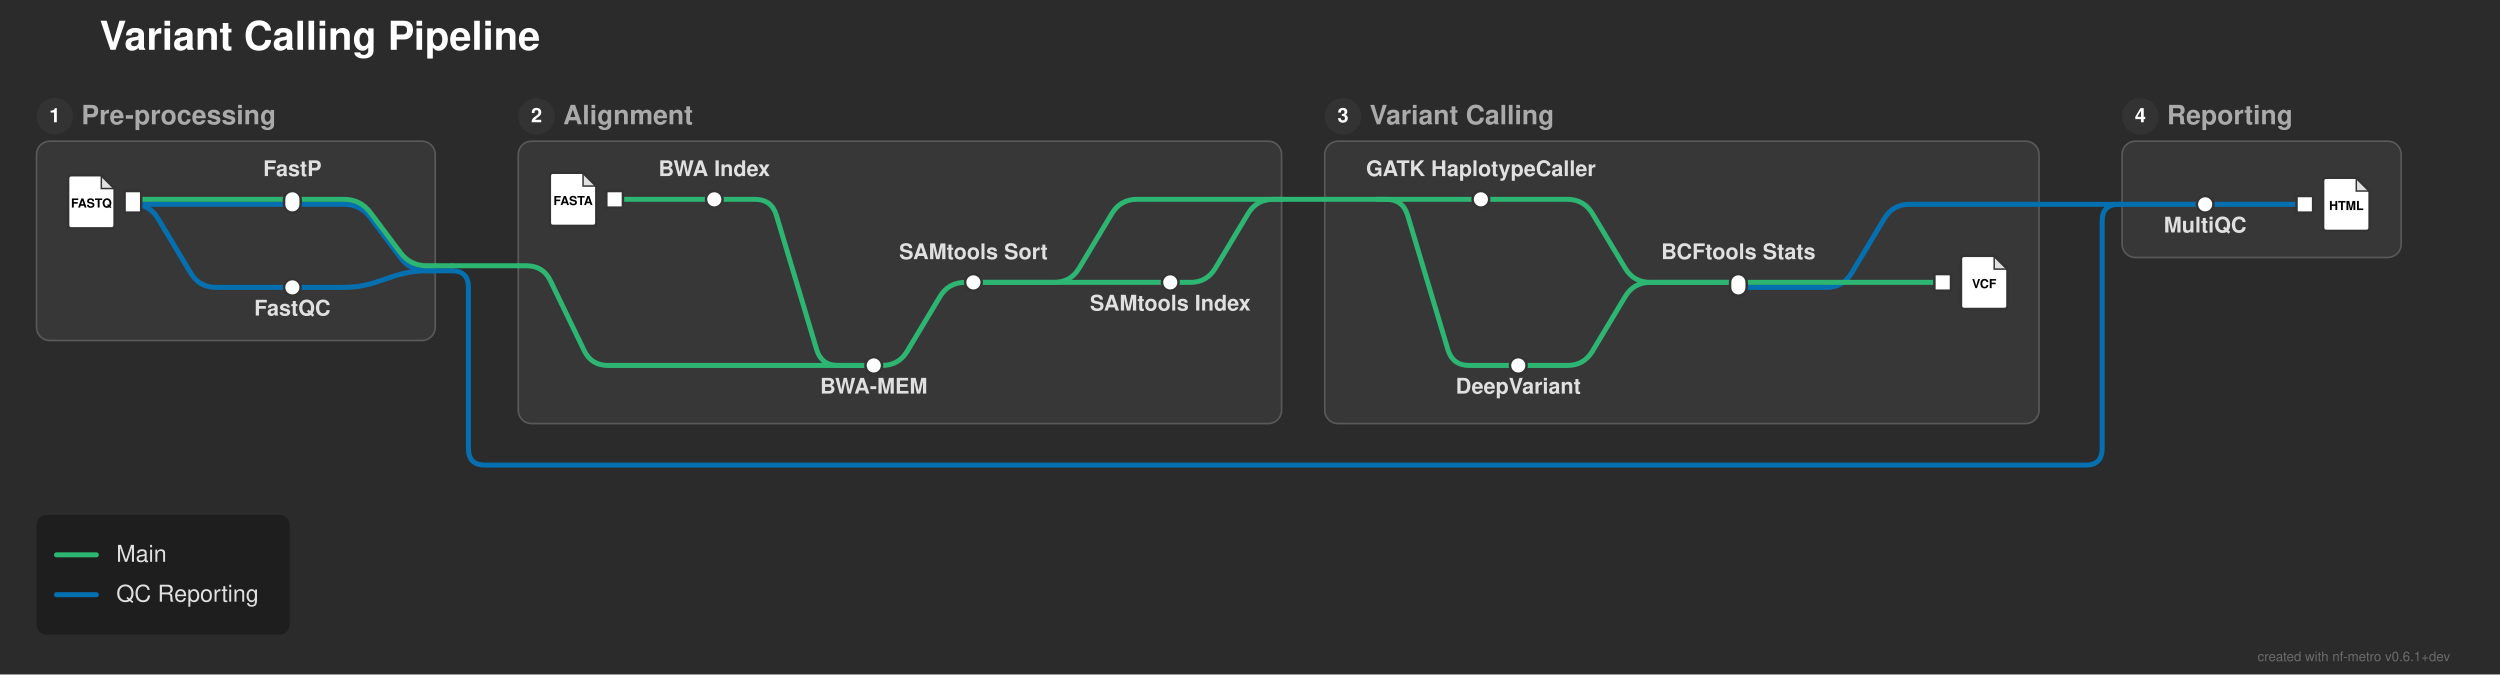
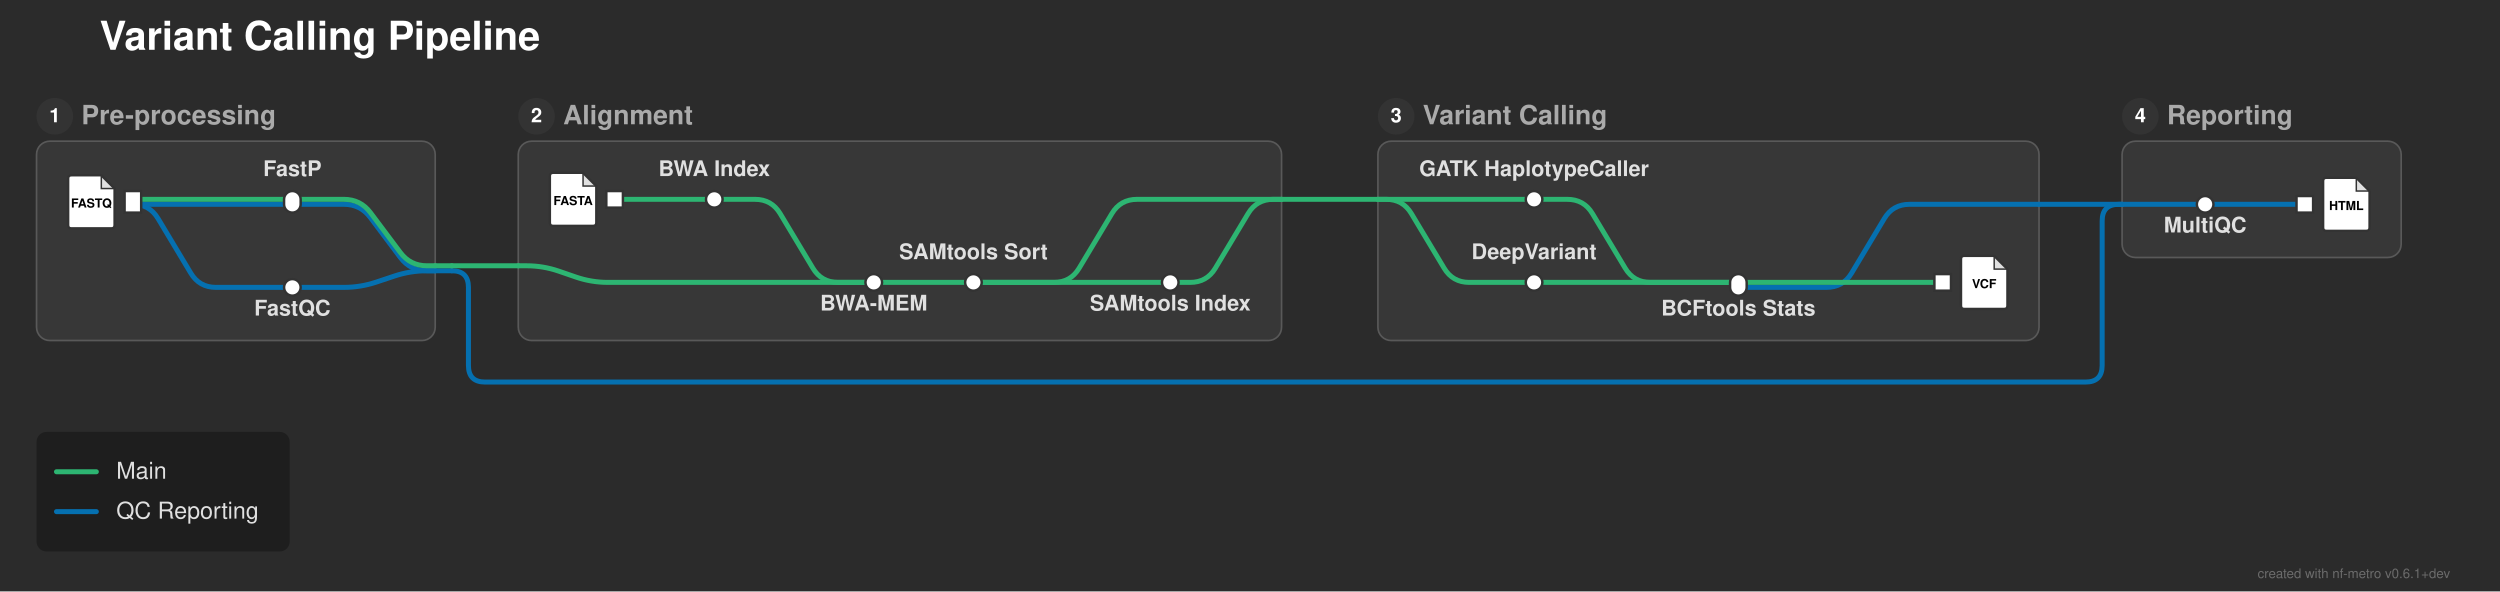
- <svg xmlns="http://www.w3.org/2000/svg" width="1505" height="406" viewBox="0 0 1505 406">
+ <svg xmlns="http://www.w3.org/2000/svg" width="1505" height="356" viewBox="0 0 1505 356">
  <defs>
</defs>
-   <rect x="0" y="0" width="1505" height="406" fill="#2b2b2b" />
+   <rect x="0" y="0" width="1505" height="356" fill="#2b2b2b" />
  <text x="60.0" y="30.0" font-size="24.0" fill="#ffffff" font-family="'Helvetica Neue', Helvetica, Arial, sans-serif" font-weight="bold" class="nf-metro-title">Variant Calling Pipeline</text>
  <rect x="22.0" y="85.0" width="240.0" height="120.0" rx="8" ry="8" fill="#373737" stroke="#595959" stroke-width="1.0" />
  <circle cx="33.0" cy="70.0" r="11" fill="#333333" class="nf-metro-section-num-circle" />
  <text x="33.0" y="70.0" font-size="12" fill="#ffffff" font-family="'Helvetica Neue', Helvetica, Arial, sans-serif" font-weight="bold" text-anchor="middle" dy="0.3em">1</text>
  <text x="49.0" y="70.0" font-size="16.0" fill="#aaaaaa" font-family="'Helvetica Neue', Helvetica, Arial, sans-serif" font-weight="bold" dy="0.3em" class="nf-metro-section-label">Pre-processing</text>
-   <rect x="312.0" y="85.0" width="459.5" height="170.0" rx="8" ry="8" fill="#373737" stroke="#595959" stroke-width="1.0" />
+   <rect x="312.0" y="85.0" width="459.5" height="120.0" rx="8" ry="8" fill="#373737" stroke="#595959" stroke-width="1.0" />
  <circle cx="323.0" cy="70.0" r="11" fill="#333333" class="nf-metro-section-num-circle" />
  <text x="323.0" y="70.0" font-size="12" fill="#ffffff" font-family="'Helvetica Neue', Helvetica, Arial, sans-serif" font-weight="bold" text-anchor="middle" dy="0.3em">2</text>
  <text x="339.0" y="70.0" font-size="16.0" fill="#aaaaaa" font-family="'Helvetica Neue', Helvetica, Arial, sans-serif" font-weight="bold" dy="0.3em" class="nf-metro-section-label">Alignment</text>
-   <rect x="797.5" y="85.0" width="430.0" height="170.0" rx="8" ry="8" fill="#373737" stroke="#595959" stroke-width="1.0" />
-   <circle cx="808.5" cy="70.0" r="11" fill="#333333" class="nf-metro-section-num-circle" />
-   <text x="808.5" y="70.0" font-size="12" fill="#ffffff" font-family="'Helvetica Neue', Helvetica, Arial, sans-serif" font-weight="bold" text-anchor="middle" dy="0.3em">3</text>
-   <text x="824.5" y="70.0" font-size="16.0" fill="#aaaaaa" font-family="'Helvetica Neue', Helvetica, Arial, sans-serif" font-weight="bold" dy="0.3em" class="nf-metro-section-label">Variant Calling</text>
+   <rect x="829.5" y="85.0" width="398.0" height="120.0" rx="8" ry="8" fill="#373737" stroke="#595959" stroke-width="1.0" />
+   <circle cx="840.5" cy="70.0" r="11" fill="#333333" class="nf-metro-section-num-circle" />
+   <text x="840.5" y="70.0" font-size="12" fill="#ffffff" font-family="'Helvetica Neue', Helvetica, Arial, sans-serif" font-weight="bold" text-anchor="middle" dy="0.3em">3</text>
+   <text x="856.5" y="70.0" font-size="16.0" fill="#aaaaaa" font-family="'Helvetica Neue', Helvetica, Arial, sans-serif" font-weight="bold" dy="0.3em" class="nf-metro-section-label">Variant Calling</text>
  <rect x="1277.5" y="85.0" width="168.0" height="70.0" rx="8" ry="8" fill="#373737" stroke="#595959" stroke-width="1.0" />
  <circle cx="1288.5" cy="70.0" r="11" fill="#333333" class="nf-metro-section-num-circle" />
  <text x="1288.5" y="70.0" font-size="12" fill="#ffffff" font-family="'Helvetica Neue', Helvetica, Arial, sans-serif" font-weight="bold" text-anchor="middle" dy="0.3em">4</text>
  <text x="1304.5" y="70.0" font-size="16.0" fill="#aaaaaa" font-family="'Helvetica Neue', Helvetica, Arial, sans-serif" font-weight="bold" dy="0.3em" class="nf-metro-section-label">Reporting</text>
-   <path d="M526.0,220.0 L531.0,220.0 Q541.0,220.0,546.145,211.425 L565.855,178.575 Q571.0,170.0,581.0,170.0 L586.0,170.0" stroke="#2db572" stroke-width="3.0" fill="none" stroke-linecap="round" stroke-linejoin="round" />
-   <path d="M914.0,220.0 L943.5,220.0 Q953.5,220.0,958.645,211.425 L978.355,178.575 Q983.5,170.0,993.5,170.0 L1046.5,170.0" stroke="#2db572" stroke-width="3.0" fill="none" stroke-linecap="round" stroke-linejoin="round" />
  <path d="M1046.5,173.0 L1099.5,173.0 Q1109.5,173.0,1114.645,164.425 L1134.355,131.575 Q1139.5,123.0,1149.5,123.0 L1227.5,123.0" stroke="#0570b0" stroke-width="3.0" fill="none" stroke-linecap="round" stroke-linejoin="round" />
  <path d="M176.0,173.0 L207.0,173.0 Q217.0,173.0,226.487,169.838 L237.513,166.162 Q247.0,163.0,257.0,163.0 L262.0,163.0" stroke="#0570b0" stroke-width="3.0" fill="none" stroke-linecap="round" stroke-linejoin="round" />
+   <path d="M526.0,170.0 L586.0,170.0" stroke="#2db572" stroke-width="3.0" stroke-linecap="round" />
  <path d="M586.0,170.0 L704.5,170.0" stroke="#2db572" stroke-width="3.0" stroke-linecap="round" />
+   <path d="M923.5,170.0 L1046.5,170.0" stroke="#2db572" stroke-width="3.0" stroke-linecap="round" />
  <path d="M1046.5,170.0 L1169.5,170.0" stroke="#2db572" stroke-width="3.0" stroke-linecap="round" />
  <path d="M586.0,170.0 L634.5,170.0 Q644.5,170.0,649.645,161.425 L669.355,128.575 Q674.5,120.0,684.5,120.0 L771.5,120.0" stroke="#2db572" stroke-width="3.0" fill="none" stroke-linecap="round" stroke-linejoin="round" />
  <path d="M704.5,170.0 L716.5,170.0 Q726.5,170.0,731.645,161.425 L751.355,128.575 Q756.5,120.0,766.5,120.0 L771.5,120.0" stroke="#2db572" stroke-width="3.0" fill="none" stroke-linecap="round" stroke-linejoin="round" />
  <path d="M262.0,163.0 L272.0,163.0" stroke="#0570b0" stroke-width="3.0" stroke-linecap="round" />
-   <path d="M272.0,163.0 L272.0,163.0 Q282.0,163.0,282.0,173.0 L282.0,270.0 Q282.0,280.0,292.0,280.0 L1255.5,280.0 Q1265.5,280.0,1265.5,270.0 L1265.5,133.0 Q1265.5,123.0,1275.5,123.0 L1277.5,123.0" stroke="#0570b0" stroke-width="3.0" fill="none" stroke-linecap="round" stroke-linejoin="round" />
-   <path d="M312.0,160.0 L317.0,160.0 Q327.0,160.0,331.352,169.003 L351.648,210.997 Q356.0,220.0,366.0,220.0 L526.0,220.0" stroke="#2db572" stroke-width="3.0" fill="none" stroke-linecap="round" stroke-linejoin="round" />
+   <path d="M272.0,163.0 L272.0,163.0 Q282.0,163.0,282.0,173.0 L282.0,220.0 Q282.0,230.0,292.0,230.0 L1255.5,230.0 Q1265.5,230.0,1265.5,220.0 L1265.5,133.0 Q1265.5,123.0,1275.5,123.0 L1277.5,123.0" stroke="#0570b0" stroke-width="3.0" fill="none" stroke-linecap="round" stroke-linejoin="round" />
+   <path d="M312.0,160.0 L317.0,160.0 Q327.0,160.0,336.454,163.26 L346.546,166.74 Q356.0,170.0,366.0,170.0 L526.0,170.0" stroke="#2db572" stroke-width="3.0" fill="none" stroke-linecap="round" stroke-linejoin="round" />
  <path d="M262.0,160.0 L272.0,160.0" stroke="#2db572" stroke-width="3.0" stroke-linecap="round" />
  <path d="M272.0,160.0 L312.0,160.0" stroke="#2db572" stroke-width="3.0" stroke-linecap="round" />
  <path d="M80.0,123.0 L176.0,123.0" stroke="#0570b0" stroke-width="3.0" stroke-linecap="round" />
  <path d="M80.0,123.0 L80.0,123.0 Q90.0,123.0,95.145,131.575 L114.855,164.425 Q120.0,173.0,130.0,173.0 L176.0,173.0" stroke="#0570b0" stroke-width="3.0" fill="none" stroke-linecap="round" stroke-linejoin="round" />
  <path d="M1327.5,123.0 L1387.5,123.0" stroke="#0570b0" stroke-width="3.0" stroke-linecap="round" />
  <path d="M1277.5,123.0 L1327.5,123.0" stroke="#0570b0" stroke-width="3.0" stroke-linecap="round" />
  <path d="M176.0,123.0 L207.0,123.0 Q217.0,123.0,223.0,131.0 L241.0,155.0 Q247.0,163.0,257.0,163.0 L262.0,163.0" stroke="#0570b0" stroke-width="3.0" fill="none" stroke-linecap="round" stroke-linejoin="round" />
  <path d="M1227.5,123.0 L1277.5,123.0" stroke="#0570b0" stroke-width="3.0" stroke-linecap="round" />
  <path d="M80.0,120.0 L176.0,120.0" stroke="#2db572" stroke-width="3.0" stroke-linecap="round" />
  <path d="M370.0,120.0 L430.0,120.0" stroke="#2db572" stroke-width="3.0" stroke-linecap="round" />
-   <path d="M430.0,120.0 L454.5,120.0 Q464.5,120.0,467.373,129.578 L491.627,210.422 Q494.5,220.0,504.5,220.0 L526.0,220.0" stroke="#2db572" stroke-width="3.0" fill="none" stroke-linecap="round" stroke-linejoin="round" />
-   <path d="M891.5,120.0 L943.5,120.0 Q953.5,120.0,958.645,128.575 L978.355,161.425 Q983.5,170.0,993.5,170.0 L1046.5,170.0" stroke="#2db572" stroke-width="3.0" fill="none" stroke-linecap="round" stroke-linejoin="round" />
+   <path d="M430.0,120.0 L454.5,120.0 Q464.5,120.0,469.645,128.575 L489.355,161.425 Q494.5,170.0,504.5,170.0 L526.0,170.0" stroke="#2db572" stroke-width="3.0" fill="none" stroke-linecap="round" stroke-linejoin="round" />
+   <path d="M923.5,120.0 L943.5,120.0 Q953.5,120.0,958.645,128.575 L978.355,161.425 Q983.5,170.0,993.5,170.0 L1046.5,170.0" stroke="#2db572" stroke-width="3.0" fill="none" stroke-linecap="round" stroke-linejoin="round" />
  <path d="M176.0,120.0 L207.0,120.0 Q217.0,120.0,223.0,128.0 L241.0,152.0 Q247.0,160.0,257.0,160.0 L262.0,160.0" stroke="#2db572" stroke-width="3.0" fill="none" stroke-linecap="round" stroke-linejoin="round" />
-   <path d="M829.5,120.0 L891.5,120.0" stroke="#2db572" stroke-width="3.0" stroke-linecap="round" />
-   <path d="M829.5,120.0 L834.5,120.0 Q844.5,120.0,847.373,129.578 L871.627,210.422 Q874.5,220.0,884.5,220.0 L914.0,220.0" stroke="#2db572" stroke-width="3.0" fill="none" stroke-linecap="round" stroke-linejoin="round" />
+   <path d="M829.5,120.0 L923.5,120.0" stroke="#2db572" stroke-width="3.0" stroke-linecap="round" />
+   <path d="M829.5,120.0 L834.5,120.0 Q844.5,120.0,849.645,128.575 L869.355,161.425 Q874.5,170.0,884.5,170.0 L923.5,170.0" stroke="#2db572" stroke-width="3.0" fill="none" stroke-linecap="round" stroke-linejoin="round" />
  <path d="M771.5,120.0 L829.5,120.0" stroke="#2db572" stroke-width="3.0" stroke-linecap="round" />
  <rect x="75.0" y="115.0" width="10.0" height="13.0" fill="#ffffff" stroke="#333333" stroke-width="1.5" />
  <path d="M43.0,105.5 L61.0,105.5 L69.0,113.5 L69.0,135.5 Q69.0,137.5,67.0,137.5 L43.0,137.5 Q41.0,137.5,41.0,135.5 L41.0,107.5 Q41.0,105.5,43.0,105.5 Z" fill="#ffffff" stroke="#333333" stroke-width="1.5" stroke-linejoin="round" />
  <path d="M61.0,105.5 L61.0,113.5 L69.0,113.5 Z" fill="#333333" opacity="0.15" stroke="none" />
  <path d="M61.0,105.5 L61.0,113.5 L69.0,113.5" fill="none" stroke="#333333" stroke-width="0.9" />
  <text x="55.0" y="122.7" font-size="7.5" fill="#000000" font-family="'Helvetica Neue', Helvetica, Arial, sans-serif" font-weight="bold" text-anchor="middle" dy="0.3em">FASTQ</text>
  <rect x="171.0" y="168.0" width="10.0" height="10.0" rx="5.0" ry="5.0" fill="#ffffff" stroke="#333333" stroke-width="1.5" />
  <rect x="171.0" y="115.0" width="10.0" height="13.0" rx="5.0" ry="5.0" fill="#ffffff" stroke="#333333" stroke-width="1.5" />
  <rect x="365.0" y="115.0" width="10.0" height="10.0" fill="#ffffff" stroke="#333333" stroke-width="1.5" />
  <path d="M333.0,104.0 L351.0,104.0 L359.0,112.0 L359.0,134.0 Q359.0,136.0,357.0,136.0 L333.0,136.0 Q331.0,136.0,331.0,134.0 L331.0,106.0 Q331.0,104.0,333.0,104.0 Z" fill="#ffffff" stroke="#333333" stroke-width="1.5" stroke-linejoin="round" />
  <path d="M351.0,104.0 L351.0,112.0 L359.0,112.0 Z" fill="#333333" opacity="0.15" stroke="none" />
  <path d="M351.0,104.0 L351.0,112.0 L359.0,112.0" fill="none" stroke="#333333" stroke-width="0.9" />
  <text x="345.0" y="121.2" font-size="7.5" fill="#000000" font-family="'Helvetica Neue', Helvetica, Arial, sans-serif" font-weight="bold" text-anchor="middle" dy="0.3em">FASTA</text>
  <rect x="425.0" y="115.0" width="10.0" height="10.0" rx="5.0" ry="5.0" fill="#ffffff" stroke="#333333" stroke-width="1.5" />
-   <rect x="521.0" y="215.0" width="10.0" height="10.0" rx="5.0" ry="5.0" fill="#ffffff" stroke="#333333" stroke-width="1.5" />
+   <rect x="521.0" y="165.0" width="10.0" height="10.0" rx="5.0" ry="5.0" fill="#ffffff" stroke="#333333" stroke-width="1.5" />
  <rect x="581.0" y="165.0" width="10.0" height="10.0" rx="5.0" ry="5.0" fill="#ffffff" stroke="#333333" stroke-width="1.5" />
  <rect x="699.5" y="165.0" width="10.0" height="10.0" rx="5.0" ry="5.0" fill="#ffffff" stroke="#333333" stroke-width="1.5" />
-   <rect x="886.5" y="115.0" width="10.0" height="10.0" rx="5.0" ry="5.0" fill="#ffffff" stroke="#333333" stroke-width="1.5" />
-   <rect x="909.0" y="215.0" width="10.0" height="10.0" rx="5.0" ry="5.0" fill="#ffffff" stroke="#333333" stroke-width="1.5" />
+   <rect x="918.5" y="115.0" width="10.0" height="10.0" rx="5.0" ry="5.0" fill="#ffffff" stroke="#333333" stroke-width="1.5" />
+   <rect x="918.5" y="165.0" width="10.0" height="10.0" rx="5.0" ry="5.0" fill="#ffffff" stroke="#333333" stroke-width="1.5" />
  <rect x="1041.5" y="165.0" width="10.0" height="13.0" rx="5.0" ry="5.0" fill="#ffffff" stroke="#333333" stroke-width="1.5" />
  <rect x="1164.5" y="165.0" width="10.0" height="10.0" fill="#ffffff" stroke="#333333" stroke-width="1.5" />
  <path d="M1182.5,154.0 L1200.5,154.0 L1208.5,162.0 L1208.5,184.0 Q1208.5,186.0,1206.5,186.0 L1182.5,186.0 Q1180.5,186.0,1180.5,184.0 L1180.5,156.0 Q1180.5,154.0,1182.5,154.0 Z" fill="#ffffff" stroke="#333333" stroke-width="1.5" stroke-linejoin="round" />
  <path d="M1200.5,154.0 L1200.5,162.0 L1208.5,162.0 Z" fill="#333333" opacity="0.15" stroke="none" />
  <path d="M1200.5,154.0 L1200.5,162.0 L1208.5,162.0" fill="none" stroke="#333333" stroke-width="0.9" />
  <text x="1194.5" y="171.2" font-size="7.5" fill="#000000" font-family="'Helvetica Neue', Helvetica, Arial, sans-serif" font-weight="bold" text-anchor="middle" dy="0.3em">VCF</text>
  <rect x="1322.5" y="118.0" width="10.0" height="10.0" rx="5.0" ry="5.0" fill="#ffffff" stroke="#333333" stroke-width="1.5" />
  <rect x="1382.5" y="118.0" width="10.0" height="10.0" fill="#ffffff" stroke="#333333" stroke-width="1.5" />
  <path d="M1400.5,107.0 L1418.5,107.0 L1426.5,115.0 L1426.5,137.0 Q1426.5,139.0,1424.5,139.0 L1400.5,139.0 Q1398.5,139.0,1398.5,137.0 L1398.5,109.0 Q1398.5,107.0,1400.5,107.0 Z" fill="#ffffff" stroke="#333333" stroke-width="1.5" stroke-linejoin="round" />
  <path d="M1418.5,107.0 L1418.5,115.0 L1426.5,115.0 Z" fill="#333333" opacity="0.15" stroke="none" />
  <path d="M1418.5,107.0 L1418.5,115.0 L1426.5,115.0" fill="none" stroke="#333333" stroke-width="0.9" />
  <text x="1412.5" y="124.2" font-size="7.5" fill="#000000" font-family="'Helvetica Neue', Helvetica, Arial, sans-serif" font-weight="bold" text-anchor="middle" dy="0.3em">HTML</text>
-   <text x="891.5" y="106.0" font-size="13.0" fill="#e0e0e0" font-family="'Helvetica Neue', Helvetica, Arial, sans-serif" font-weight="bold" text-anchor="middle" dominant-baseline="auto">GATK HaplotypeCaller</text>
-   <text x="914.0" y="231.0" font-size="13.0" fill="#e0e0e0" font-family="'Helvetica Neue', Helvetica, Arial, sans-serif" font-weight="bold" text-anchor="middle" dominant-baseline="hanging">DeepVariant</text>
+   <text x="923.5" y="106.0" font-size="13.0" fill="#e0e0e0" font-family="'Helvetica Neue', Helvetica, Arial, sans-serif" font-weight="bold" text-anchor="middle" dominant-baseline="auto">GATK HaplotypeCaller</text>
+   <text x="923.5" y="156.0" font-size="13.0" fill="#e0e0e0" font-family="'Helvetica Neue', Helvetica, Arial, sans-serif" font-weight="bold" text-anchor="middle" dominant-baseline="auto">DeepVariant</text>
  <text x="1327.5" y="134.0" font-size="13.0" fill="#e0e0e0" font-family="'Helvetica Neue', Helvetica, Arial, sans-serif" font-weight="bold" text-anchor="middle" dominant-baseline="hanging">MultiQC</text>
  <text x="430.0" y="106.0" font-size="13.0" fill="#e0e0e0" font-family="'Helvetica Neue', Helvetica, Arial, sans-serif" font-weight="bold" text-anchor="middle" dominant-baseline="auto">BWA Index</text>
  <text x="176.0" y="106.0" font-size="13.0" fill="#e0e0e0" font-family="'Helvetica Neue', Helvetica, Arial, sans-serif" font-weight="bold" text-anchor="middle" dominant-baseline="auto">FastP</text>
-   <text x="1046.5" y="156.0" font-size="13.0" fill="#e0e0e0" font-family="'Helvetica Neue', Helvetica, Arial, sans-serif" font-weight="bold" text-anchor="middle" dominant-baseline="auto">BCFtools Stats</text>
+   <text x="1046.5" y="184.0" font-size="13.0" fill="#e0e0e0" font-family="'Helvetica Neue', Helvetica, Arial, sans-serif" font-weight="bold" text-anchor="middle" dominant-baseline="hanging">BCFtools Stats</text>
  <text x="176.0" y="184.0" font-size="13.0" fill="#e0e0e0" font-family="'Helvetica Neue', Helvetica, Arial, sans-serif" font-weight="bold" text-anchor="middle" dominant-baseline="hanging">FastQC</text>
-   <text x="526.0" y="231.0" font-size="13.0" fill="#e0e0e0" font-family="'Helvetica Neue', Helvetica, Arial, sans-serif" font-weight="bold" text-anchor="middle" dominant-baseline="hanging">BWA-MEM</text>
+   <text x="526.0" y="181.0" font-size="13.0" fill="#e0e0e0" font-family="'Helvetica Neue', Helvetica, Arial, sans-serif" font-weight="bold" text-anchor="middle" dominant-baseline="hanging">BWA-MEM</text>
  <text x="586.0" y="156.0" font-size="13.0" fill="#e0e0e0" font-family="'Helvetica Neue', Helvetica, Arial, sans-serif" font-weight="bold" text-anchor="middle" dominant-baseline="auto">SAMtools Sort</text>
  <text x="704.5" y="181.0" font-size="13.0" fill="#e0e0e0" font-family="'Helvetica Neue', Helvetica, Arial, sans-serif" font-weight="bold" text-anchor="middle" dominant-baseline="hanging">SAMtools Index</text>
-   <rect x="22.0" y="310.0" width="152.4" height="72.0" rx="6" ry="6" fill="rgba(0, 0, 0, 0.3)" />
-   <path d="M34.0,334.0 L58.0,334.0" stroke="#2db572" stroke-width="3.0" stroke-linecap="round" />
-   <text x="70.0" y="334.0" font-size="14.0" fill="#e0e0e0" font-family="'Helvetica Neue', Helvetica, Arial, sans-serif" dy="0.3em">Main</text>
-   <path d="M34.0,358.0 L58.0,358.0" stroke="#0570b0" stroke-width="3.0" stroke-linecap="round" />
-   <text x="70.0" y="358.0" font-size="14.0" fill="#e0e0e0" font-family="'Helvetica Neue', Helvetica, Arial, sans-serif" dy="0.3em">QC Reporting</text>
-   <text x="1475.0" y="398.0" font-size="8" fill="rgba(150, 150, 150, 0.6)" font-family="'Helvetica Neue', Helvetica, Arial, sans-serif" text-anchor="end">created with nf-metro v0.6.1+dev</text>
+   <rect x="22.0" y="260.0" width="152.4" height="72.0" rx="6" ry="6" fill="rgba(0, 0, 0, 0.3)" />
+   <path d="M34.0,284.0 L58.0,284.0" stroke="#2db572" stroke-width="3.0" stroke-linecap="round" />
+   <text x="70.0" y="284.0" font-size="14.0" fill="#e0e0e0" font-family="'Helvetica Neue', Helvetica, Arial, sans-serif" dy="0.3em">Main</text>
+   <path d="M34.0,308.0 L58.0,308.0" stroke="#0570b0" stroke-width="3.0" stroke-linecap="round" />
+   <text x="70.0" y="308.0" font-size="14.0" fill="#e0e0e0" font-family="'Helvetica Neue', Helvetica, Arial, sans-serif" dy="0.3em">QC Reporting</text>
+   <text x="1475.0" y="348.0" font-size="8" fill="rgba(150, 150, 150, 0.6)" font-family="'Helvetica Neue', Helvetica, Arial, sans-serif" text-anchor="end">created with nf-metro v0.6.1+dev</text>
</svg>
